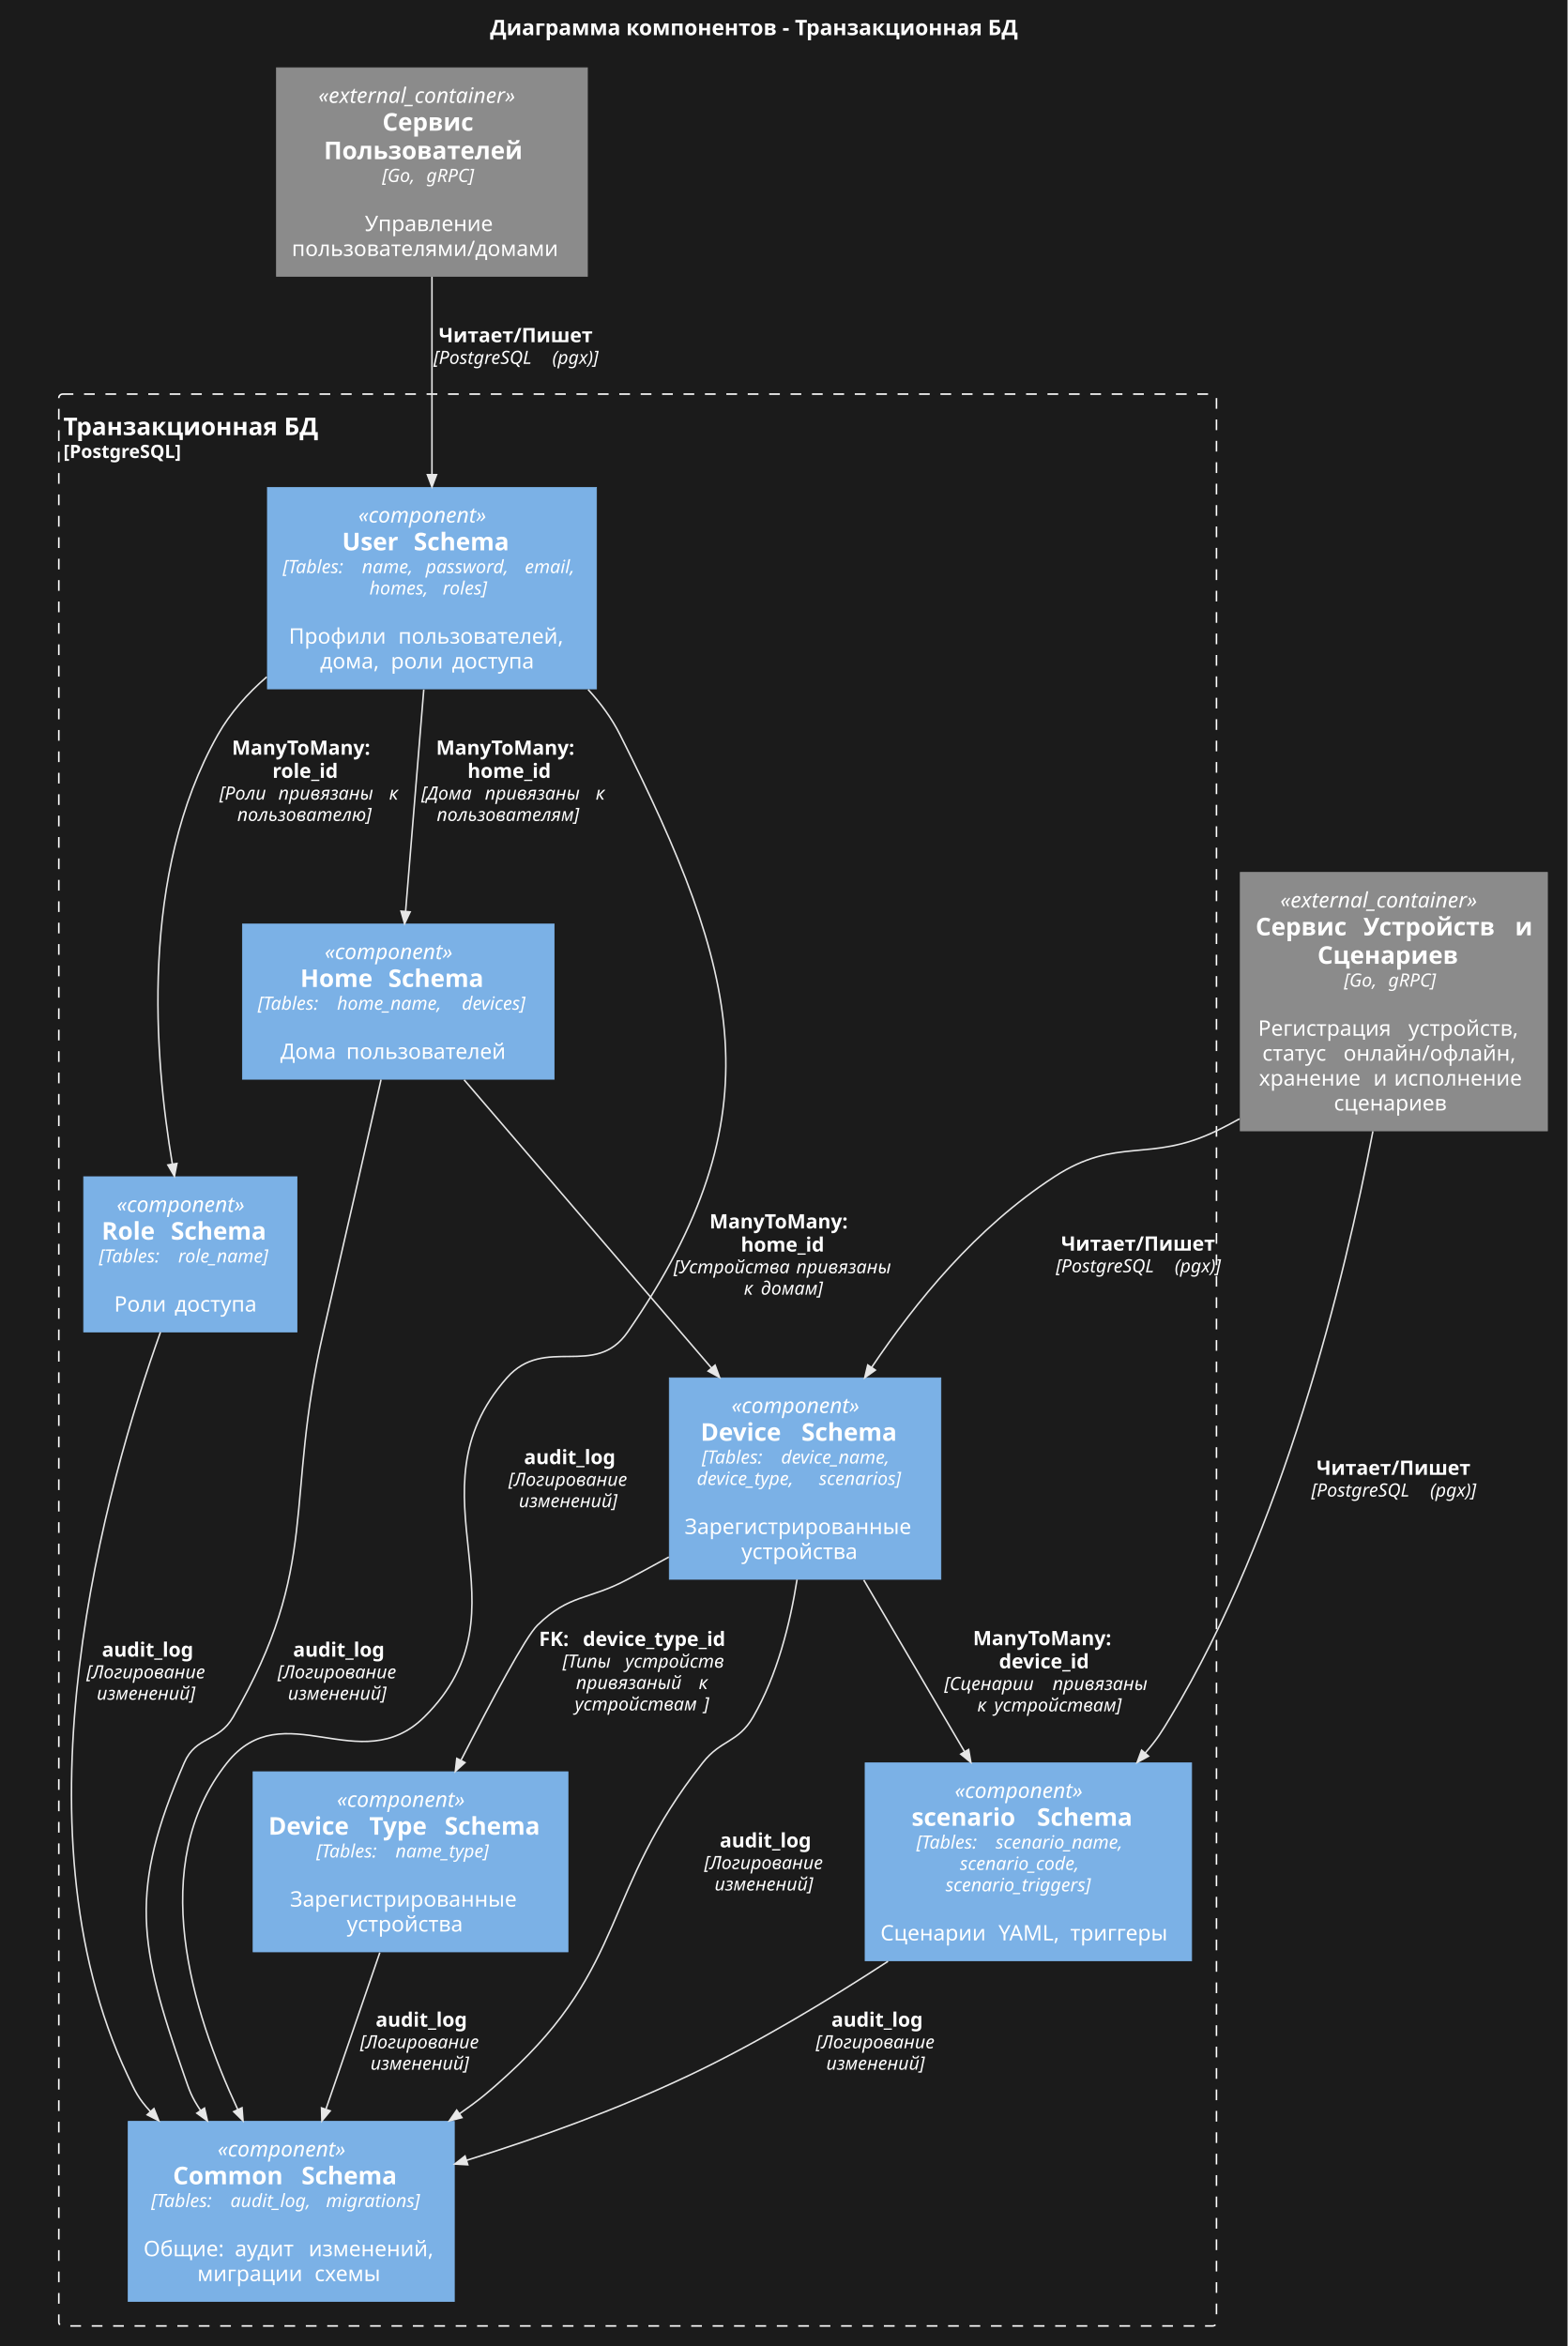
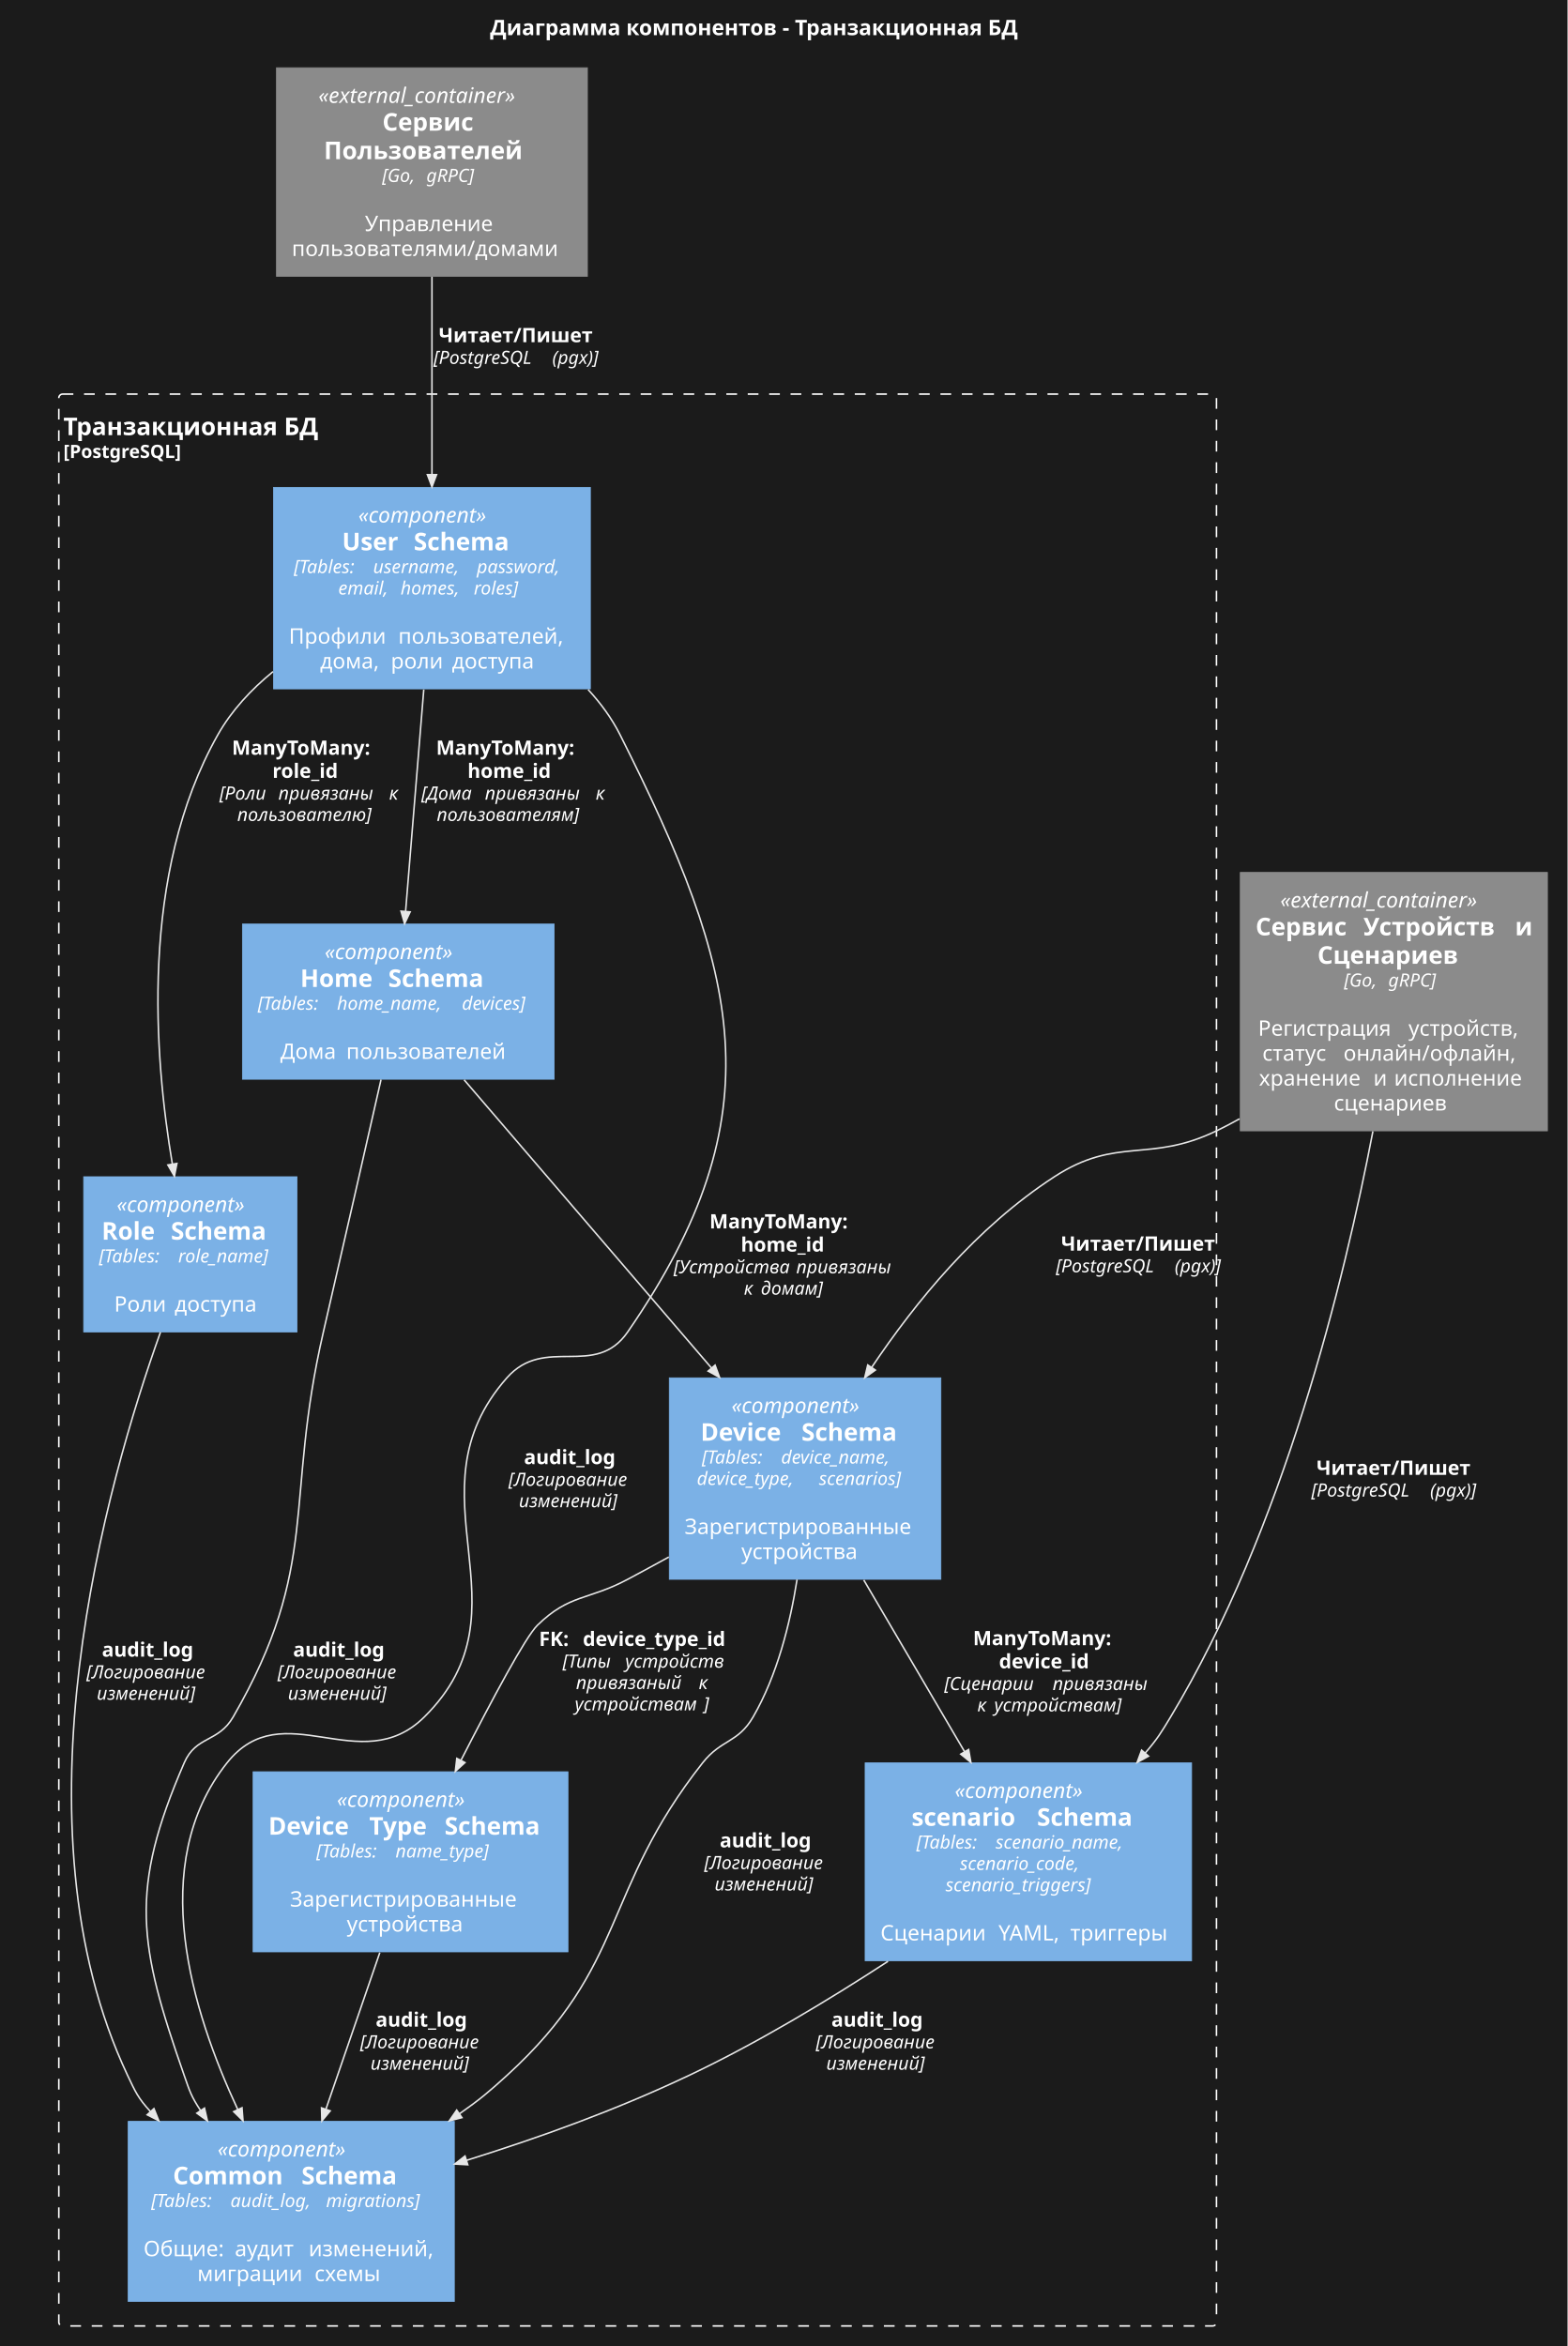
<svg xmlns="http://www.w3.org/2000/svg" contentstyletype="text/css" data-diagram-type="DESCRIPTION" height="1534px" preserveAspectRatio="xMidYMid meet" style="width: 1025px; height: 1534px; background: rgb(27, 27, 27); overflow: hidden; user-select: none; touch-action: none; cursor: move;" version="1.1" viewBox="0 0 1025 1534" width="1025px" zoomAndPan="magnify" class="diagram">
  <defs />
  <g style="user-select: none; touch-action: none; transform-origin: 0px 0px; transition: none; transform: scale(1) translate(0px, 0px);">
    <rect fill="#1B1B1B" height="1534" style="stroke:none;stroke-width:1;" width="1025" x="0" y="0" />
    <g class="title" data-source-line="1">
      <text fill="#FFFFFF" font-family="sans-serif" font-size="14" font-weight="700" lengthAdjust="spacing" textLength="377.938" x="320.471" y="22.995">Диаграмма компонентов - Транзакционная БД</text>
    </g>
    <g class="cluster" data-qualified-name="dbSql" data-source-line="1666" id="ent0004">
      <rect fill="none" height="1263.19" rx="2.5" ry="2.5" style="stroke:#FFFFFF;stroke-width:1;stroke-dasharray:7,7;" width="757" x="38.46" y="257.697" />
      <text fill="#FFFFFF" font-family="sans-serif" font-size="0" font-style="italic" lengthAdjust="spacing" textLength="0" x="416.96" y="259.697">«boundary»</text>
      <text fill="#FFFFFF" font-family="sans-serif" font-size="16" font-weight="700" lengthAdjust="spacing" textLength="184.43" x="41.46" y="284.548">Транзакционная БД</text>
      <text fill="#FFFFFF" font-family="sans-serif" font-size="12" font-weight="700" lengthAdjust="spacing" textLength="90.023" x="41.46" y="299.461">[PostgreSQL]</text>
    </g>
    <g class="entity" data-qualified-name="dbSql.userSchema" data-source-line="83" id="ent0005">
-       <rect fill="#7BB1E6" height="131.75" style="stroke:#7BB1E6;stroke-width:0.5;" width="215.188" x="174.87" y="318.697" />
-       <text fill="#FFFFFF" font-family="sans-serif" font-size="14" font-style="italic" lengthAdjust="spacing" textLength="96.332" x="234.298" y="341.692">«component»</text>
-       <text fill="#FFFFFF" font-family="sans-serif" font-size="16" font-weight="700" lengthAdjust="spacing" textLength="41.258" x="223.69" y="359.845">User</text>
-       <text fill="#FFFFFF" font-family="sans-serif" font-size="16" font-weight="700" lengthAdjust="spacing" textLength="5.57" x="264.948" y="359.845"> </text>
-       <text fill="#FFFFFF" font-family="sans-serif" font-size="16" font-weight="700" lengthAdjust="spacing" textLength="70.719" x="270.518" y="359.845">Schema</text>
-       <text fill="#FFFFFF" font-family="sans-serif" font-size="12" font-style="italic" lengthAdjust="spacing" textLength="47.994" x="184.87" y="374.757">[Tables:</text>
-       <text fill="#FFFFFF" font-family="sans-serif" font-size="12" font-style="italic" lengthAdjust="spacing" textLength="3.814" x="232.864" y="374.757"> </text>
-       <text fill="#FFFFFF" font-family="sans-serif" font-size="12" font-style="italic" lengthAdjust="spacing" textLength="37.846" x="236.679" y="374.757">name,</text>
-       <text fill="#FFFFFF" font-family="sans-serif" font-size="12" font-style="italic" lengthAdjust="spacing" textLength="3.814" x="274.524" y="374.757"> </text>
-       <text fill="#FFFFFF" font-family="sans-serif" font-size="12" font-style="italic" lengthAdjust="spacing" textLength="60.996" x="278.339" y="374.757">password,</text>
-       <text fill="#FFFFFF" font-family="sans-serif" font-size="12" font-style="italic" lengthAdjust="spacing" textLength="3.814" x="339.335" y="374.757"> </text>
-       <text fill="#FFFFFF" font-family="sans-serif" font-size="12" font-style="italic" lengthAdjust="spacing" textLength="36.908" x="343.149" y="374.757">email,</text>
-       <text fill="#FFFFFF" font-family="sans-serif" font-size="12" font-style="italic" lengthAdjust="spacing" textLength="44.086" x="241.551" y="388.726">homes,</text>
-       <text fill="#FFFFFF" font-family="sans-serif" font-size="12" font-style="italic" lengthAdjust="spacing" textLength="3.814" x="285.637" y="388.726"> </text>
-       <text fill="#FFFFFF" font-family="sans-serif" font-size="12" font-style="italic" lengthAdjust="spacing" textLength="33.926" x="289.451" y="388.726">roles]</text>
-       <text fill="#FFFFFF" font-family="sans-serif" font-size="14" lengthAdjust="spacing" textLength="4.45" x="280.239" y="404.551"> </text>
-       <text fill="#FFFFFF" font-family="sans-serif" font-size="14" lengthAdjust="spacing" textLength="67.095" x="188.873" y="420.848">Профили</text>
-       <text fill="#FFFFFF" font-family="sans-serif" font-size="14" lengthAdjust="spacing" textLength="4.45" x="255.968" y="420.848"> </text>
-       <text fill="#FFFFFF" font-family="sans-serif" font-size="14" lengthAdjust="spacing" textLength="115.637" x="260.418" y="420.848">пользователей,</text>
-       <text fill="#FFFFFF" font-family="sans-serif" font-size="14" lengthAdjust="spacing" textLength="41.836" x="209.288" y="437.145">дома,</text>
-       <text fill="#FFFFFF" font-family="sans-serif" font-size="14" lengthAdjust="spacing" textLength="4.45" x="251.124" y="437.145"> </text>
-       <text fill="#FFFFFF" font-family="sans-serif" font-size="14" lengthAdjust="spacing" textLength="35.499" x="255.575" y="437.145">роли</text>
-       <text fill="#FFFFFF" font-family="sans-serif" font-size="14" lengthAdjust="spacing" textLength="4.45" x="291.074" y="437.145"> </text>
-       <text fill="#FFFFFF" font-family="sans-serif" font-size="14" lengthAdjust="spacing" textLength="60.115" x="295.524" y="437.145">доступа</text>
+       <rect fill="#7BB1E6" height="131.75" style="stroke:#7BB1E6;stroke-width:0.5;" width="207.182" x="178.87" y="318.697" />
+       <text fill="#FFFFFF" font-family="sans-serif" font-size="14" font-style="italic" lengthAdjust="spacing" textLength="96.332" x="234.295" y="341.692">«component»</text>
+       <text fill="#FFFFFF" font-family="sans-serif" font-size="16" font-weight="700" lengthAdjust="spacing" textLength="41.258" x="223.687" y="359.845">User</text>
+       <text fill="#FFFFFF" font-family="sans-serif" font-size="16" font-weight="700" lengthAdjust="spacing" textLength="5.57" x="264.945" y="359.845"> </text>
+       <text fill="#FFFFFF" font-family="sans-serif" font-size="16" font-weight="700" lengthAdjust="spacing" textLength="70.719" x="270.515" y="359.845">Schema</text>
+       <text fill="#FFFFFF" font-family="sans-serif" font-size="12" font-style="italic" lengthAdjust="spacing" textLength="47.994" x="192.142" y="374.757">[Tables:</text>
+       <text fill="#FFFFFF" font-family="sans-serif" font-size="12" font-style="italic" lengthAdjust="spacing" textLength="3.814" x="240.136" y="374.757"> </text>
+       <text fill="#FFFFFF" font-family="sans-serif" font-size="12" font-style="italic" lengthAdjust="spacing" textLength="64.019" x="243.95" y="374.757">username,</text>
+       <text fill="#FFFFFF" font-family="sans-serif" font-size="12" font-style="italic" lengthAdjust="spacing" textLength="3.814" x="307.97" y="374.757"> </text>
+       <text fill="#FFFFFF" font-family="sans-serif" font-size="12" font-style="italic" lengthAdjust="spacing" textLength="60.996" x="311.784" y="374.757">password,</text>
+       <text fill="#FFFFFF" font-family="sans-serif" font-size="12" font-style="italic" lengthAdjust="spacing" textLength="36.908" x="221.186" y="388.726">email,</text>
+       <text fill="#FFFFFF" font-family="sans-serif" font-size="12" font-style="italic" lengthAdjust="spacing" textLength="3.814" x="258.095" y="388.726"> </text>
+       <text fill="#FFFFFF" font-family="sans-serif" font-size="12" font-style="italic" lengthAdjust="spacing" textLength="44.086" x="261.909" y="388.726">homes,</text>
+       <text fill="#FFFFFF" font-family="sans-serif" font-size="12" font-style="italic" lengthAdjust="spacing" textLength="3.814" x="305.995" y="388.726"> </text>
+       <text fill="#FFFFFF" font-family="sans-serif" font-size="12" font-style="italic" lengthAdjust="spacing" textLength="33.926" x="309.81" y="388.726">roles]</text>
+       <text fill="#FFFFFF" font-family="sans-serif" font-size="14" lengthAdjust="spacing" textLength="4.45" x="280.236" y="404.551"> </text>
+       <text fill="#FFFFFF" font-family="sans-serif" font-size="14" lengthAdjust="spacing" textLength="67.095" x="188.87" y="420.848">Профили</text>
+       <text fill="#FFFFFF" font-family="sans-serif" font-size="14" lengthAdjust="spacing" textLength="4.45" x="255.965" y="420.848"> </text>
+       <text fill="#FFFFFF" font-family="sans-serif" font-size="14" lengthAdjust="spacing" textLength="115.637" x="260.415" y="420.848">пользователей,</text>
+       <text fill="#FFFFFF" font-family="sans-serif" font-size="14" lengthAdjust="spacing" textLength="41.836" x="209.286" y="437.145">дома,</text>
+       <text fill="#FFFFFF" font-family="sans-serif" font-size="14" lengthAdjust="spacing" textLength="4.45" x="251.121" y="437.145"> </text>
+       <text fill="#FFFFFF" font-family="sans-serif" font-size="14" lengthAdjust="spacing" textLength="35.499" x="255.572" y="437.145">роли</text>
+       <text fill="#FFFFFF" font-family="sans-serif" font-size="14" lengthAdjust="spacing" textLength="4.45" x="291.071" y="437.145"> </text>
+       <text fill="#FFFFFF" font-family="sans-serif" font-size="14" lengthAdjust="spacing" textLength="60.115" x="295.521" y="437.145">доступа</text>
    </g>
    <g class="entity" data-qualified-name="dbSql.roleSchema" data-source-line="83" id="ent0006">
      <rect fill="#7BB1E6" height="101.484" style="stroke:#7BB1E6;stroke-width:0.5;" width="139.514" x="54.7" y="769.447" />
      <text fill="#FFFFFF" font-family="sans-serif" font-size="14" font-style="italic" lengthAdjust="spacing" textLength="96.332" x="76.291" y="792.442">«component»</text>
      <text fill="#FFFFFF" font-family="sans-serif" font-size="16" font-weight="700" lengthAdjust="spacing" textLength="39.648" x="66.488" y="810.595">Role</text>
      <text fill="#FFFFFF" font-family="sans-serif" font-size="16" font-weight="700" lengthAdjust="spacing" textLength="5.57" x="106.136" y="810.595"> </text>
      <text fill="#FFFFFF" font-family="sans-serif" font-size="16" font-weight="700" lengthAdjust="spacing" textLength="70.719" x="111.707" y="810.595">Schema</text>
      <text fill="#FFFFFF" font-family="sans-serif" font-size="12" font-style="italic" lengthAdjust="spacing" textLength="47.994" x="64.7" y="825.507">[Tables:</text>
      <text fill="#FFFFFF" font-family="sans-serif" font-size="12" font-style="italic" lengthAdjust="spacing" textLength="3.814" x="112.694" y="825.507"> </text>
      <text fill="#FFFFFF" font-family="sans-serif" font-size="12" font-style="italic" lengthAdjust="spacing" textLength="67.705" x="116.509" y="825.507">role_name]</text>
      <text fill="#FFFFFF" font-family="sans-serif" font-size="14" lengthAdjust="spacing" textLength="4.45" x="122.232" y="841.333"> </text>
      <text fill="#FFFFFF" font-family="sans-serif" font-size="14" lengthAdjust="spacing" textLength="35.055" x="74.647" y="857.63">Роли</text>
      <text fill="#FFFFFF" font-family="sans-serif" font-size="14" lengthAdjust="spacing" textLength="4.45" x="109.701" y="857.63"> </text>
      <text fill="#FFFFFF" font-family="sans-serif" font-size="14" lengthAdjust="spacing" textLength="60.115" x="114.152" y="857.63">доступа</text>
    </g>
    <g class="entity" data-qualified-name="dbSql.homeSchema" data-source-line="83" id="ent0007">
      <rect fill="#7BB1E6" height="101.484" style="stroke:#7BB1E6;stroke-width:0.5;" width="203.838" x="158.54" y="604.207" />
      <text fill="#FFFFFF" font-family="sans-serif" font-size="14" font-style="italic" lengthAdjust="spacing" textLength="96.332" x="212.293" y="627.202">«component»</text>
      <text fill="#FFFFFF" font-family="sans-serif" font-size="16" font-weight="700" lengthAdjust="spacing" textLength="51.906" x="196.361" y="645.355">Home</text>
      <text fill="#FFFFFF" font-family="sans-serif" font-size="16" font-weight="700" lengthAdjust="spacing" textLength="5.57" x="248.268" y="645.355"> </text>
      <text fill="#FFFFFF" font-family="sans-serif" font-size="16" font-weight="700" lengthAdjust="spacing" textLength="70.719" x="253.838" y="645.355">Schema</text>
      <text fill="#FFFFFF" font-family="sans-serif" font-size="12" font-style="italic" lengthAdjust="spacing" textLength="47.994" x="168.54" y="660.267">[Tables:</text>
      <text fill="#FFFFFF" font-family="sans-serif" font-size="12" font-style="italic" lengthAdjust="spacing" textLength="3.814" x="216.534" y="660.267"> </text>
      <text fill="#FFFFFF" font-family="sans-serif" font-size="12" font-style="italic" lengthAdjust="spacing" textLength="77.865" x="220.349" y="660.267">home_name,</text>
      <text fill="#FFFFFF" font-family="sans-serif" font-size="12" font-style="italic" lengthAdjust="spacing" textLength="3.814" x="298.214" y="660.267"> </text>
      <text fill="#FFFFFF" font-family="sans-serif" font-size="12" font-style="italic" lengthAdjust="spacing" textLength="50.35" x="302.028" y="660.267">devices]</text>
      <text fill="#FFFFFF" font-family="sans-serif" font-size="14" lengthAdjust="spacing" textLength="4.45" x="258.234" y="676.093"> </text>
      <text fill="#FFFFFF" font-family="sans-serif" font-size="14" lengthAdjust="spacing" textLength="38.644" x="183.319" y="692.389">Дома</text>
      <text fill="#FFFFFF" font-family="sans-serif" font-size="14" lengthAdjust="spacing" textLength="4.45" x="221.962" y="692.389"> </text>
      <text fill="#FFFFFF" font-family="sans-serif" font-size="14" lengthAdjust="spacing" textLength="111.186" x="226.413" y="692.389">пользователей</text>
    </g>
    <g class="entity" data-qualified-name="dbSql.deviceSchema" data-source-line="83" id="ent0008">
      <rect fill="#7BB1E6" height="131.75" style="stroke:#7BB1E6;stroke-width:0.5;" width="177.602" x="437.66" y="900.937" />
      <text fill="#FFFFFF" font-family="sans-serif" font-size="14" font-style="italic" lengthAdjust="spacing" textLength="96.332" x="478.295" y="923.932">«component»</text>
      <text fill="#FFFFFF" font-family="sans-serif" font-size="16" font-weight="700" lengthAdjust="spacing" textLength="60.383" x="458.125" y="942.085">Device</text>
      <text fill="#FFFFFF" font-family="sans-serif" font-size="16" font-weight="700" lengthAdjust="spacing" textLength="5.57" x="518.508" y="942.085"> </text>
      <text fill="#FFFFFF" font-family="sans-serif" font-size="16" font-weight="700" lengthAdjust="spacing" textLength="70.719" x="524.078" y="942.085">Schema</text>
      <text fill="#FFFFFF" font-family="sans-serif" font-size="12" font-style="italic" lengthAdjust="spacing" textLength="47.994" x="458.926" y="956.997">[Tables:</text>
      <text fill="#FFFFFF" font-family="sans-serif" font-size="12" font-style="italic" lengthAdjust="spacing" textLength="3.814" x="506.92" y="956.997"> </text>
      <text fill="#FFFFFF" font-family="sans-serif" font-size="12" font-style="italic" lengthAdjust="spacing" textLength="83.262" x="510.735" y="956.997">device_name,</text>
      <text fill="#FFFFFF" font-family="sans-serif" font-size="12" font-style="italic" lengthAdjust="spacing" textLength="76.037" x="455.668" y="970.966">device_type,</text>
      <text fill="#FFFFFF" font-family="sans-serif" font-size="12" font-style="italic" lengthAdjust="spacing" textLength="3.814" x="531.705" y="970.966"> </text>
      <text fill="#FFFFFF" font-family="sans-serif" font-size="12" font-style="italic" lengthAdjust="spacing" textLength="61.734" x="535.52" y="970.966">scenarios]</text>
      <text fill="#FFFFFF" font-family="sans-serif" font-size="14" lengthAdjust="spacing" textLength="4.45" x="524.236" y="986.791"> </text>
      <text fill="#FFFFFF" font-family="sans-serif" font-size="14" lengthAdjust="spacing" textLength="157.602" x="447.66" y="1003.088">Зарегистрированные</text>
      <text fill="#FFFFFF" font-family="sans-serif" font-size="14" lengthAdjust="spacing" textLength="83.371" x="484.776" y="1019.385">устройства</text>
    </g>
    <g class="entity" data-qualified-name="dbSql.deviceTypeSchema" data-source-line="83" id="ent0009">
      <rect fill="#7BB1E6" height="117.781" style="stroke:#7BB1E6;stroke-width:0.5;" width="205.891" x="165.51" y="1158.507" />
      <text fill="#FFFFFF" font-family="sans-serif" font-size="14" font-style="italic" lengthAdjust="spacing" textLength="96.332" x="220.289" y="1181.502">«component»</text>
      <text fill="#FFFFFF" font-family="sans-serif" font-size="16" font-weight="700" lengthAdjust="spacing" textLength="60.383" x="175.51" y="1199.655">Device</text>
      <text fill="#FFFFFF" font-family="sans-serif" font-size="16" font-weight="700" lengthAdjust="spacing" textLength="5.57" x="235.893" y="1199.655"> </text>
      <text fill="#FFFFFF" font-family="sans-serif" font-size="16" font-weight="700" lengthAdjust="spacing" textLength="43.648" x="241.463" y="1199.655">Type</text>
      <text fill="#FFFFFF" font-family="sans-serif" font-size="16" font-weight="700" lengthAdjust="spacing" textLength="5.57" x="285.112" y="1199.655"> </text>
      <text fill="#FFFFFF" font-family="sans-serif" font-size="16" font-weight="700" lengthAdjust="spacing" textLength="70.719" x="290.682" y="1199.655">Schema</text>
      <text fill="#FFFFFF" font-family="sans-serif" font-size="12" font-style="italic" lengthAdjust="spacing" textLength="47.994" x="206.791" y="1214.567">[Tables:</text>
      <text fill="#FFFFFF" font-family="sans-serif" font-size="12" font-style="italic" lengthAdjust="spacing" textLength="3.814" x="254.785" y="1214.567"> </text>
      <text fill="#FFFFFF" font-family="sans-serif" font-size="12" font-style="italic" lengthAdjust="spacing" textLength="71.519" x="258.6" y="1214.567">name_type]</text>
      <text fill="#FFFFFF" font-family="sans-serif" font-size="14" lengthAdjust="spacing" textLength="4.45" x="266.23" y="1230.393"> </text>
      <text fill="#FFFFFF" font-family="sans-serif" font-size="14" lengthAdjust="spacing" textLength="157.602" x="189.654" y="1246.689">Зарегистрированные</text>
      <text fill="#FFFFFF" font-family="sans-serif" font-size="14" lengthAdjust="spacing" textLength="83.371" x="226.77" y="1262.986">устройства</text>
    </g>
    <g class="entity" data-qualified-name="dbSql.scenarioSchema" data-source-line="83" id="ent0010">
      <rect fill="#7BB1E6" height="129.422" style="stroke:#7BB1E6;stroke-width:0.5;" width="213.498" x="565.71" y="1152.687" />
      <text fill="#FFFFFF" font-family="sans-serif" font-size="14" font-style="italic" lengthAdjust="spacing" textLength="96.332" x="624.293" y="1175.682">«component»</text>
      <text fill="#FFFFFF" font-family="sans-serif" font-size="16" font-weight="700" lengthAdjust="spacing" textLength="76.414" x="596.107" y="1193.835">scenario</text>
      <text fill="#FFFFFF" font-family="sans-serif" font-size="16" font-weight="700" lengthAdjust="spacing" textLength="5.57" x="672.521" y="1193.835"> </text>
      <text fill="#FFFFFF" font-family="sans-serif" font-size="16" font-weight="700" lengthAdjust="spacing" textLength="70.719" x="678.092" y="1193.835">Schema</text>
      <text fill="#FFFFFF" font-family="sans-serif" font-size="12" font-style="italic" lengthAdjust="spacing" textLength="47.994" x="599.231" y="1208.747">[Tables:</text>
      <text fill="#FFFFFF" font-family="sans-serif" font-size="12" font-style="italic" lengthAdjust="spacing" textLength="3.814" x="647.226" y="1208.747"> </text>
      <text fill="#FFFFFF" font-family="sans-serif" font-size="12" font-style="italic" lengthAdjust="spacing" textLength="94.647" x="651.04" y="1208.747">scenario_name,</text>
      <text fill="#FFFFFF" font-family="sans-serif" font-size="12" font-style="italic" lengthAdjust="spacing" textLength="89.555" x="627.682" y="1222.716">scenario_code,</text>
      <text fill="#FFFFFF" font-family="sans-serif" font-size="12" font-style="italic" lengthAdjust="spacing" textLength="108.258" x="618.33" y="1236.685">scenario_triggers]</text>
      <text fill="#FFFFFF" font-family="sans-serif" font-size="14" lengthAdjust="spacing" textLength="4.45" x="670.234" y="1252.51"> </text>
      <text fill="#FFFFFF" font-family="sans-serif" font-size="14" lengthAdjust="spacing" textLength="72.734" x="575.71" y="1268.807">Сценарии</text>
      <text fill="#FFFFFF" font-family="sans-serif" font-size="14" lengthAdjust="spacing" textLength="4.45" x="648.444" y="1268.807"> </text>
      <text fill="#FFFFFF" font-family="sans-serif" font-size="14" lengthAdjust="spacing" textLength="42.458" x="652.895" y="1268.807">YAML,</text>
      <text fill="#FFFFFF" font-family="sans-serif" font-size="14" lengthAdjust="spacing" textLength="4.45" x="695.353" y="1268.807"> </text>
      <text fill="#FFFFFF" font-family="sans-serif" font-size="14" lengthAdjust="spacing" textLength="69.405" x="699.803" y="1268.807">триггеры</text>
    </g>
    <g class="entity" data-qualified-name="dbSql.commonSchema" data-source-line="83" id="ent0011">
      <rect fill="#7BB1E6" height="117.781" style="stroke:#7BB1E6;stroke-width:0.5;" width="213.252" x="83.83" y="1387.107" />
      <text fill="#FFFFFF" font-family="sans-serif" font-size="14" font-style="italic" lengthAdjust="spacing" textLength="96.332" x="142.29" y="1410.102">«component»</text>
      <text fill="#FFFFFF" font-family="sans-serif" font-size="16" font-weight="700" lengthAdjust="spacing" textLength="78.461" x="113.081" y="1428.255">Common</text>
      <text fill="#FFFFFF" font-family="sans-serif" font-size="16" font-weight="700" lengthAdjust="spacing" textLength="5.57" x="191.542" y="1428.255"> </text>
      <text fill="#FFFFFF" font-family="sans-serif" font-size="16" font-weight="700" lengthAdjust="spacing" textLength="70.719" x="197.112" y="1428.255">Schema</text>
      <text fill="#FFFFFF" font-family="sans-serif" font-size="12" font-style="italic" lengthAdjust="spacing" textLength="47.994" x="98.859" y="1443.167">[Tables:</text>
      <text fill="#FFFFFF" font-family="sans-serif" font-size="12" font-style="italic" lengthAdjust="spacing" textLength="3.814" x="146.853" y="1443.167"> </text>
      <text fill="#FFFFFF" font-family="sans-serif" font-size="12" font-style="italic" lengthAdjust="spacing" textLength="58.723" x="150.668" y="1443.167">audit_log,</text>
      <text fill="#FFFFFF" font-family="sans-serif" font-size="12" font-style="italic" lengthAdjust="spacing" textLength="3.814" x="209.391" y="1443.167"> </text>
      <text fill="#FFFFFF" font-family="sans-serif" font-size="12" font-style="italic" lengthAdjust="spacing" textLength="68.848" x="213.205" y="1443.167">migrations]</text>
      <text fill="#FFFFFF" font-family="sans-serif" font-size="14" lengthAdjust="spacing" textLength="4.45" x="188.231" y="1458.993"> </text>
      <text fill="#FFFFFF" font-family="sans-serif" font-size="14" lengthAdjust="spacing" textLength="55.269" x="93.83" y="1475.29">Общие:</text>
      <text fill="#FFFFFF" font-family="sans-serif" font-size="14" lengthAdjust="spacing" textLength="4.45" x="149.099" y="1475.29"> </text>
      <text fill="#FFFFFF" font-family="sans-serif" font-size="14" lengthAdjust="spacing" textLength="43.798" x="153.549" y="1475.29">аудит</text>
      <text fill="#FFFFFF" font-family="sans-serif" font-size="14" lengthAdjust="spacing" textLength="4.45" x="197.347" y="1475.29"> </text>
      <text fill="#FFFFFF" font-family="sans-serif" font-size="14" lengthAdjust="spacing" textLength="85.285" x="201.797" y="1475.29">изменений,</text>
      <text fill="#FFFFFF" font-family="sans-serif" font-size="14" lengthAdjust="spacing" textLength="72.208" x="129.021" y="1491.586">миграции</text>
      <text fill="#FFFFFF" font-family="sans-serif" font-size="14" lengthAdjust="spacing" textLength="4.45" x="201.229" y="1491.586"> </text>
      <text fill="#FFFFFF" font-family="sans-serif" font-size="14" lengthAdjust="spacing" textLength="46.211" x="205.68" y="1491.586">схемы</text>
    </g>
    <g class="entity" data-qualified-name="userService" data-source-line="88" id="ent0002">
      <rect fill="#8B8B8B" height="136.406" style="stroke:#8B8B8B;stroke-width:0.5;" width="203.319" x="180.8" y="44.297" />
      <text fill="#FFFFFF" font-family="sans-serif" font-size="14" font-style="italic" lengthAdjust="spacing" textLength="148.565" x="208.177" y="67.292">«external_container»</text>
      <text fill="#FFFFFF" font-family="sans-serif" font-size="16" font-weight="700" lengthAdjust="spacing" textLength="64.867" x="250.026" y="85.445">Сервис</text>
      <text fill="#FFFFFF" font-family="sans-serif" font-size="16" font-weight="700" lengthAdjust="spacing" textLength="141.336" x="211.792" y="104.07">Пользователей</text>
      <text fill="#FFFFFF" font-family="sans-serif" font-size="12" font-style="italic" lengthAdjust="spacing" textLength="25.137" x="249.858" y="118.982">[Go,</text>
      <text fill="#FFFFFF" font-family="sans-serif" font-size="12" font-style="italic" lengthAdjust="spacing" textLength="3.814" x="274.995" y="118.982"> </text>
      <text fill="#FFFFFF" font-family="sans-serif" font-size="12" font-style="italic" lengthAdjust="spacing" textLength="36.252" x="278.809" y="118.982">gRPC]</text>
      <text fill="#FFFFFF" font-family="sans-serif" font-size="14" lengthAdjust="spacing" textLength="4.45" x="280.235" y="134.808"> </text>
      <text fill="#FFFFFF" font-family="sans-serif" font-size="14" lengthAdjust="spacing" textLength="87.828" x="238.546" y="151.105">Управление</text>
      <text fill="#FFFFFF" font-family="sans-serif" font-size="14" lengthAdjust="spacing" textLength="183.319" x="190.8" y="167.401">пользователями/домами</text>
    </g>
    <g class="entity" data-qualified-name="deviceService" data-source-line="88" id="ent0003">
      <rect fill="#8B8B8B" height="169" style="stroke:#8B8B8B;stroke-width:0.5;" width="200.852" x="811.03" y="570.447" />
      <text fill="#FFFFFF" font-family="sans-serif" font-size="14" font-style="italic" lengthAdjust="spacing" textLength="148.565" x="837.173" y="593.442">«external_container»</text>
      <text fill="#FFFFFF" font-family="sans-serif" font-size="16" font-weight="700" lengthAdjust="spacing" textLength="64.867" x="821.03" y="611.595">Сервис</text>
      <text fill="#FFFFFF" font-family="sans-serif" font-size="16" font-weight="700" lengthAdjust="spacing" textLength="5.57" x="885.897" y="611.595"> </text>
      <text fill="#FFFFFF" font-family="sans-serif" font-size="16" font-weight="700" lengthAdjust="spacing" textLength="93.633" x="891.467" y="611.595">Устройств</text>
      <text fill="#FFFFFF" font-family="sans-serif" font-size="16" font-weight="700" lengthAdjust="spacing" textLength="5.57" x="985.1" y="611.595"> </text>
      <text fill="#FFFFFF" font-family="sans-serif" font-size="16" font-weight="700" lengthAdjust="spacing" textLength="11.211" x="990.671" y="611.595">и</text>
      <text fill="#FFFFFF" font-family="sans-serif" font-size="16" font-weight="700" lengthAdjust="spacing" textLength="99.945" x="861.483" y="630.22">Сценариев</text>
      <text fill="#FFFFFF" font-family="sans-serif" font-size="12" font-style="italic" lengthAdjust="spacing" textLength="25.137" x="878.854" y="645.132">[Go,</text>
      <text fill="#FFFFFF" font-family="sans-serif" font-size="12" font-style="italic" lengthAdjust="spacing" textLength="3.814" x="903.991" y="645.132"> </text>
      <text fill="#FFFFFF" font-family="sans-serif" font-size="12" font-style="italic" lengthAdjust="spacing" textLength="36.252" x="907.805" y="645.132">gRPC]</text>
      <text fill="#FFFFFF" font-family="sans-serif" font-size="14" lengthAdjust="spacing" textLength="4.45" x="909.231" y="660.958"> </text>
      <text fill="#FFFFFF" font-family="sans-serif" font-size="14" lengthAdjust="spacing" textLength="93.878" x="822.671" y="677.255">Регистрация</text>
      <text fill="#FFFFFF" font-family="sans-serif" font-size="14" lengthAdjust="spacing" textLength="4.45" x="916.549" y="677.255"> </text>
      <text fill="#FFFFFF" font-family="sans-serif" font-size="14" lengthAdjust="spacing" textLength="79.242" x="920.999" y="677.255">устройств,</text>
      <text fill="#FFFFFF" font-family="sans-serif" font-size="14" lengthAdjust="spacing" textLength="48.569" x="825.456" y="693.551">статус</text>
      <text fill="#FFFFFF" font-family="sans-serif" font-size="14" lengthAdjust="spacing" textLength="4.45" x="874.026" y="693.551"> </text>
      <text fill="#FFFFFF" font-family="sans-serif" font-size="14" lengthAdjust="spacing" textLength="118.98" x="878.476" y="693.551">онлайн/офлайн,</text>
      <text fill="#FFFFFF" font-family="sans-serif" font-size="14" lengthAdjust="spacing" textLength="70.383" x="823.217" y="709.848">хранение</text>
      <text fill="#FFFFFF" font-family="sans-serif" font-size="14" lengthAdjust="spacing" textLength="4.45" x="893.6" y="709.848"> </text>
      <text fill="#FFFFFF" font-family="sans-serif" font-size="14" lengthAdjust="spacing" textLength="9.099" x="898.051" y="709.848">и</text>
      <text fill="#FFFFFF" font-family="sans-serif" font-size="14" lengthAdjust="spacing" textLength="4.45" x="907.149" y="709.848"> </text>
      <text fill="#FFFFFF" font-family="sans-serif" font-size="14" lengthAdjust="spacing" textLength="88.095" x="911.599" y="709.848">исполнение</text>
      <text fill="#FFFFFF" font-family="sans-serif" font-size="14" lengthAdjust="spacing" textLength="78.422" x="872.245" y="726.145">сценариев</text>
    </g>
    <g class="link" data-entity-1="ent0002" data-entity-2="ent0005" data-link-type="dependency" data-source-line="1779" id="lnk12">
      <path d="M282.46,180.947 C282.46,222.977 282.46,268.777 282.46,310.377" fill="none" id="userService-to-userSchema" style="stroke:#E7E7E7;stroke-width:1;" />
      <polygon fill="#E7E7E7" points="282.46,318.377,285.46,310.377,279.46,310.377,282.46,318.377" style="stroke:#E7E7E7;stroke-width:1;" />
      <text fill="#FFFFFF" font-family="sans-serif" font-size="13" font-weight="700" lengthAdjust="spacing" textLength="107.168" x="286.923" y="223.764">Читает/Пишет</text>
      <text fill="#FFFFFF" font-family="sans-serif" font-size="12" font-style="italic" lengthAdjust="spacing" textLength="73.898" x="283.46" y="237.968">[PostgreSQL</text>
      <text fill="#FFFFFF" font-family="sans-serif" font-size="12" font-style="italic" lengthAdjust="spacing" textLength="3.814" x="357.358" y="237.968"> </text>
      <text fill="#FFFFFF" font-family="sans-serif" font-size="12" font-style="italic" lengthAdjust="spacing" textLength="36.381" x="361.173" y="237.968">(pgx)]</text>
    </g>
    <g class="link" data-entity-1="ent0003" data-entity-2="ent0008" data-link-type="dependency" data-source-line="1779" id="lnk13">
      <path d="M810.54,731.567 C805.53,734.377 800.49,737.017 795.46,739.447 C751.37,760.737 730.5,742.747 689.46,769.447 C638.03,802.917 599.009,851.012 569.919,894.202" fill="none" id="deviceService-to-deviceSchema" style="stroke:#E7E7E7;stroke-width:1;" />
      <polygon fill="#E7E7E7" points="565.45,900.837,572.407,895.878,567.431,892.526,565.45,900.837" style="stroke:#E7E7E7;stroke-width:1;" />
      <text fill="#FFFFFF" font-family="sans-serif" font-size="13" font-weight="700" lengthAdjust="spacing" textLength="107.168" x="693.923" y="817.754">Читает/Пишет</text>
      <text fill="#FFFFFF" font-family="sans-serif" font-size="12" font-style="italic" lengthAdjust="spacing" textLength="73.898" x="690.46" y="831.958">[PostgreSQL</text>
      <text fill="#FFFFFF" font-family="sans-serif" font-size="12" font-style="italic" lengthAdjust="spacing" textLength="3.814" x="764.358" y="831.958"> </text>
      <text fill="#FFFFFF" font-family="sans-serif" font-size="12" font-style="italic" lengthAdjust="spacing" textLength="36.381" x="768.173" y="831.958">(pgx)]</text>
    </g>
    <g class="link" data-entity-1="ent0003" data-entity-2="ent0010" data-link-type="dependency" data-source-line="1779" id="lnk14">
      <path d="M897.75,739.747 C879.07,837.207 839.19,1000.337 765.46,1122.687 C759.25,1132.987 756.89,1136.944 748.78,1146.364" fill="none" id="deviceService-to-scenarioSchema" style="stroke:#E7E7E7;stroke-width:1;" />
      <polygon fill="#E7E7E7" points="743.56,1152.427,751.053,1148.322,746.506,1144.407,743.56,1152.427" style="stroke:#E7E7E7;stroke-width:1;" />
      <text fill="#FFFFFF" font-family="sans-serif" font-size="13" font-weight="700" lengthAdjust="spacing" textLength="107.168" x="860.923" y="964.374">Читает/Пишет</text>
      <text fill="#FFFFFF" font-family="sans-serif" font-size="12" font-style="italic" lengthAdjust="spacing" textLength="73.898" x="857.46" y="978.578">[PostgreSQL</text>
      <text fill="#FFFFFF" font-family="sans-serif" font-size="12" font-style="italic" lengthAdjust="spacing" textLength="3.814" x="931.358" y="978.578"> </text>
      <text fill="#FFFFFF" font-family="sans-serif" font-size="12" font-style="italic" lengthAdjust="spacing" textLength="36.381" x="935.173" y="978.578">(pgx)]</text>
    </g>
    <g class="link" data-entity-1="ent0005" data-entity-2="ent0007" data-link-type="dependency" data-source-line="1779" id="lnk15">
      <path d="M277.11,450.887 C273.24,498.047 268.753,552.824 265.214,596.014" fill="none" id="userSchema-to-homeSchema" style="stroke:#E7E7E7;stroke-width:1;" />
      <polygon fill="#E7E7E7" points="264.56,603.987,268.204,596.259,262.224,595.769,264.56,603.987" style="stroke:#E7E7E7;stroke-width:1;" />
      <text fill="#FFFFFF" font-family="sans-serif" font-size="13" font-weight="700" lengthAdjust="spacing" textLength="101.874" x="285.168" y="493.514">ManyToMany:</text>
      <text fill="#FFFFFF" font-family="sans-serif" font-size="13" font-weight="700" lengthAdjust="spacing" textLength="60.81" x="305.699" y="508.647">home_id</text>
      <text fill="#FFFFFF" font-family="sans-serif" font-size="12" font-style="italic" lengthAdjust="spacing" textLength="37.805" x="275.46" y="522.851">[Дома</text>
      <text fill="#FFFFFF" font-family="sans-serif" font-size="12" font-style="italic" lengthAdjust="spacing" textLength="3.814" x="313.265" y="522.851"> </text>
      <text fill="#FFFFFF" font-family="sans-serif" font-size="12" font-style="italic" lengthAdjust="spacing" textLength="68.607" x="317.079" y="522.851">привязаны</text>
      <text fill="#FFFFFF" font-family="sans-serif" font-size="12" font-style="italic" lengthAdjust="spacing" textLength="3.814" x="385.687" y="522.851"> </text>
      <text fill="#FFFFFF" font-family="sans-serif" font-size="12" font-style="italic" lengthAdjust="spacing" textLength="7.248" x="389.501" y="522.851">к</text>
      <text fill="#FFFFFF" font-family="sans-serif" font-size="12" font-style="italic" lengthAdjust="spacing" textLength="101.074" x="285.567" y="536.82">пользователям]</text>
    </g>
    <g class="link" data-entity-1="ent0007" data-entity-2="ent0008" data-link-type="dependency" data-source-line="1779" id="lnk16">
      <path d="M303.49,706.077 C348.93,759.007 415.519,836.577 465.319,894.587" fill="none" id="homeSchema-to-deviceSchema" style="stroke:#E7E7E7;stroke-width:1;" />
      <polygon fill="#E7E7E7" points="470.53,900.657,467.595,892.633,463.043,896.541,470.53,900.657" style="stroke:#E7E7E7;stroke-width:1;" />
      <text fill="#FFFFFF" font-family="sans-serif" font-size="13" font-weight="700" lengthAdjust="spacing" textLength="101.874" x="463.911" y="803.254">ManyToMany:</text>
      <text fill="#FFFFFF" font-family="sans-serif" font-size="13" font-weight="700" lengthAdjust="spacing" textLength="60.81" x="484.442" y="818.387">home_id</text>
      <text fill="#FFFFFF" font-family="sans-serif" font-size="12" font-style="italic" lengthAdjust="spacing" textLength="76.353" x="440.46" y="832.591">[Устройства</text>
      <text fill="#FFFFFF" font-family="sans-serif" font-size="12" font-style="italic" lengthAdjust="spacing" textLength="3.814" x="516.813" y="832.591"> </text>
      <text fill="#FFFFFF" font-family="sans-serif" font-size="12" font-style="italic" lengthAdjust="spacing" textLength="68.607" x="520.628" y="832.591">привязаны</text>
      <text fill="#FFFFFF" font-family="sans-serif" font-size="12" font-style="italic" lengthAdjust="spacing" textLength="7.248" x="486.427" y="846.56">к</text>
      <text fill="#FFFFFF" font-family="sans-serif" font-size="12" font-style="italic" lengthAdjust="spacing" textLength="3.814" x="493.675" y="846.56"> </text>
      <text fill="#FFFFFF" font-family="sans-serif" font-size="12" font-style="italic" lengthAdjust="spacing" textLength="45.779" x="497.489" y="846.56">домам]</text>
    </g>
    <g class="link" data-entity-1="ent0008" data-entity-2="ent0010" data-link-type="dependency" data-source-line="1779" id="lnk17">
      <path d="M564.82,1033.117 C586.45,1069.947 609.309,1108.869 630.809,1145.478" fill="none" id="deviceSchema-to-scenarioSchema" style="stroke:#E7E7E7;stroke-width:1;" />
      <polygon fill="#E7E7E7" points="634.86,1152.377,633.396,1143.959,628.222,1146.998,634.86,1152.377" style="stroke:#E7E7E7;stroke-width:1;" />
      <text fill="#FFFFFF" font-family="sans-serif" font-size="13" font-weight="700" lengthAdjust="spacing" textLength="101.874" x="636.247" y="1075.754">ManyToMany:</text>
      <text fill="#FFFFFF" font-family="sans-serif" font-size="13" font-weight="700" lengthAdjust="spacing" textLength="67.837" x="653.265" y="1090.887">device_id</text>
      <text fill="#FFFFFF" font-family="sans-serif" font-size="12" font-style="italic" lengthAdjust="spacing" textLength="67.025" x="617.46" y="1105.091">[Сценарии</text>
      <text fill="#FFFFFF" font-family="sans-serif" font-size="12" font-style="italic" lengthAdjust="spacing" textLength="3.814" x="684.485" y="1105.091"> </text>
      <text fill="#FFFFFF" font-family="sans-serif" font-size="12" font-style="italic" lengthAdjust="spacing" textLength="68.607" x="688.3" y="1105.091">привязаны</text>
      <text fill="#FFFFFF" font-family="sans-serif" font-size="12" font-style="italic" lengthAdjust="spacing" textLength="7.248" x="639.055" y="1119.06">к</text>
      <text fill="#FFFFFF" font-family="sans-serif" font-size="12" font-style="italic" lengthAdjust="spacing" textLength="3.814" x="646.303" y="1119.06"> </text>
      <text fill="#FFFFFF" font-family="sans-serif" font-size="12" font-style="italic" lengthAdjust="spacing" textLength="85.195" x="650.117" y="1119.06">устройствам]</text>
    </g>
    <g class="link" data-entity-1="ent0008" data-entity-2="ent0009" data-link-type="dependency" data-source-line="1779" id="lnk18">
      <path d="M437.36,1018.107 C428.3,1023.077 419.21,1028.017 410.46,1032.687 C384.51,1046.537 372.52,1042.137 351.46,1062.687 C343.64,1070.307 322.008,1110.867 301.378,1151.137" fill="none" id="deviceSchema-to-deviceTypeSchema" style="stroke:#E7E7E7;stroke-width:1;" />
      <polygon fill="#E7E7E7" points="297.73,1158.257,304.048,1152.505,298.707,1149.769,297.73,1158.257" style="stroke:#E7E7E7;stroke-width:1;" />
      <text fill="#FFFFFF" font-family="sans-serif" font-size="13" font-weight="700" lengthAdjust="spacing" textLength="24.153" x="352.46" y="1076.254">FK:</text>
      <text fill="#FFFFFF" font-family="sans-serif" font-size="13" font-weight="700" lengthAdjust="spacing" textLength="4.526" x="376.613" y="1076.254"> </text>
      <text fill="#FFFFFF" font-family="sans-serif" font-size="13" font-weight="700" lengthAdjust="spacing" textLength="107.148" x="381.139" y="1076.254">device_type_id</text>
      <text fill="#FFFFFF" font-family="sans-serif" font-size="12" font-style="italic" lengthAdjust="spacing" textLength="37.131" x="367.847" y="1090.458">[Типы</text>
      <text fill="#FFFFFF" font-family="sans-serif" font-size="12" font-style="italic" lengthAdjust="spacing" textLength="3.814" x="404.978" y="1090.458"> </text>
      <text fill="#FFFFFF" font-family="sans-serif" font-size="12" font-style="italic" lengthAdjust="spacing" textLength="64.107" x="408.793" y="1090.458">устройств</text>
      <text fill="#FFFFFF" font-family="sans-serif" font-size="12" font-style="italic" lengthAdjust="spacing" textLength="76.406" x="376.639" y="1104.427">привязаный</text>
      <text fill="#FFFFFF" font-family="sans-serif" font-size="12" font-style="italic" lengthAdjust="spacing" textLength="3.814" x="453.045" y="1104.427"> </text>
      <text fill="#FFFFFF" font-family="sans-serif" font-size="12" font-style="italic" lengthAdjust="spacing" textLength="7.248" x="456.86" y="1104.427">к</text>
      <text fill="#FFFFFF" font-family="sans-serif" font-size="12" font-style="italic" lengthAdjust="spacing" textLength="80.514" x="375.869" y="1118.396">устройствам</text>
      <text fill="#FFFFFF" font-family="sans-serif" font-size="12" font-style="italic" lengthAdjust="spacing" textLength="3.814" x="456.382" y="1118.396"> </text>
      <text fill="#FFFFFF" font-family="sans-serif" font-size="12" font-style="italic" lengthAdjust="spacing" textLength="4.682" x="460.197" y="1118.396">]</text>
    </g>
    <g class="link" data-entity-1="ent0005" data-entity-2="ent0006" data-link-type="dependency" data-source-line="1779" id="lnk19">
-       <path d="M174.43,442.597 C161.79,453.537 150.55,466.137 142.46,480.447 C90.98,571.597 100.981,691.588 112.721,761.248" fill="none" id="userSchema-to-roleSchema" style="stroke:#E7E7E7;stroke-width:1;" />
+       <path d="M178.54,439.147 C164.24,450.857 151.41,464.597 142.46,480.447 C90.98,571.597 100.981,691.588 112.721,761.248" fill="none" id="userSchema-to-roleSchema" style="stroke:#E7E7E7;stroke-width:1;" />
      <polygon fill="#E7E7E7" points="114.05,769.137,115.679,760.75,109.762,761.747,114.05,769.137" style="stroke:#E7E7E7;stroke-width:1;" />
      <text fill="#FFFFFF" font-family="sans-serif" font-size="13" font-weight="700" lengthAdjust="spacing" textLength="101.874" x="151.63" y="493.514">ManyToMany:</text>
      <text fill="#FFFFFF" font-family="sans-serif" font-size="13" font-weight="700" lengthAdjust="spacing" textLength="48.877" x="178.128" y="508.647">role_id</text>
      <text fill="#FFFFFF" font-family="sans-serif" font-size="12" font-style="italic" lengthAdjust="spacing" textLength="34.728" x="143.46" y="522.851">[Роли</text>
      <text fill="#FFFFFF" font-family="sans-serif" font-size="12" font-style="italic" lengthAdjust="spacing" textLength="3.814" x="178.189" y="522.851"> </text>
      <text fill="#FFFFFF" font-family="sans-serif" font-size="12" font-style="italic" lengthAdjust="spacing" textLength="68.607" x="182.003" y="522.851">привязаны</text>
      <text fill="#FFFFFF" font-family="sans-serif" font-size="12" font-style="italic" lengthAdjust="spacing" textLength="3.814" x="250.61" y="522.851"> </text>
      <text fill="#FFFFFF" font-family="sans-serif" font-size="12" font-style="italic" lengthAdjust="spacing" textLength="7.248" x="254.425" y="522.851">к</text>
      <text fill="#FFFFFF" font-family="sans-serif" font-size="12" font-style="italic" lengthAdjust="spacing" textLength="94.904" x="155.114" y="536.82">пользователю]</text>
    </g>
    <g class="link" data-entity-1="ent0007" data-entity-2="ent0011" data-link-type="dependency" data-source-line="1779" id="lnk20">
      <path d="M249.16,705.927 C239.28,749.507 224.52,814.427 211.46,870.937 C185.58,982.907 209.95,1023.177 152.46,1122.687 C142.71,1139.567 128.21,1134.797 120.46,1152.687 C84.34,1236.047 90.48,1271.337 120.46,1357.107 C124.06,1367.417 125.016,1370.762 131.216,1380.102" fill="none" id="homeSchema-to-commonSchema" style="stroke:#E7E7E7;stroke-width:1;" />
      <polygon fill="#E7E7E7" points="135.64,1386.767,133.715,1378.443,128.716,1381.761,135.64,1386.767" style="stroke:#E7E7E7;stroke-width:1;" />
      <text fill="#FFFFFF" font-family="sans-serif" font-size="13" font-weight="700" lengthAdjust="spacing" textLength="67.196" x="191.643" y="1083.254">audit_log</text>
      <text fill="#FFFFFF" font-family="sans-serif" font-size="12" font-style="italic" lengthAdjust="spacing" textLength="87.562" x="181.46" y="1097.458">[Логирование</text>
      <text fill="#FFFFFF" font-family="sans-serif" font-size="12" font-style="italic" lengthAdjust="spacing" textLength="73.969" x="188.257" y="1111.427">изменений]</text>
    </g>
    <g class="link" data-entity-1="ent0006" data-entity-2="ent0011" data-link-type="dependency" data-source-line="1779" id="lnk21">
      <path d="M104.93,871.087 C69.7,969.487 6,1193.237 83.46,1357.107 C88.55,1367.867 90.263,1371.842 98.443,1380.792" fill="none" id="roleSchema-to-commonSchema" style="stroke:#E7E7E7;stroke-width:1;" />
      <polygon fill="#E7E7E7" points="103.84,1386.697,100.657,1378.768,96.228,1382.816,103.84,1386.697" style="stroke:#E7E7E7;stroke-width:1;" />
      <text fill="#FFFFFF" font-family="sans-serif" font-size="13" font-weight="700" lengthAdjust="spacing" textLength="67.196" x="66.643" y="1083.254">audit_log</text>
      <text fill="#FFFFFF" font-family="sans-serif" font-size="12" font-style="italic" lengthAdjust="spacing" textLength="87.562" x="56.46" y="1097.458">[Логирование</text>
      <text fill="#FFFFFF" font-family="sans-serif" font-size="12" font-style="italic" lengthAdjust="spacing" textLength="73.969" x="63.257" y="1111.427">изменений]</text>
    </g>
    <g class="link" data-entity-1="ent0005" data-entity-2="ent0011" data-link-type="dependency" data-source-line="1779" id="lnk22">
      <path d="M384.57,450.887 C392.84,459.867 400.07,469.727 405.46,480.447 C483.37,635.537 509.02,728.077 410.46,870.937 C389.13,901.847 356.32,872.777 331.46,900.937 C264.32,976.967 349.56,1051.327 277.46,1122.687 C235.62,1164.087 185.07,1106.587 148.46,1152.687 C95.53,1219.337 125.526,1315.208 155.526,1379.478" fill="none" id="userSchema-to-commonSchema" style="stroke:#E7E7E7;stroke-width:1;" />
      <polygon fill="#E7E7E7" points="158.91,1386.727,158.245,1378.209,152.808,1380.747,158.91,1386.727" style="stroke:#E7E7E7;stroke-width:1;" />
      <text fill="#FFFFFF" font-family="sans-serif" font-size="13" font-weight="700" lengthAdjust="spacing" textLength="67.196" x="342.643" y="957.374">audit_log</text>
      <text fill="#FFFFFF" font-family="sans-serif" font-size="12" font-style="italic" lengthAdjust="spacing" textLength="87.562" x="332.46" y="971.578">[Логирование</text>
      <text fill="#FFFFFF" font-family="sans-serif" font-size="12" font-style="italic" lengthAdjust="spacing" textLength="73.969" x="339.257" y="985.547">изменений]</text>
    </g>
    <g class="link" data-entity-1="ent0008" data-entity-2="ent0011" data-link-type="dependency" data-source-line="1779" id="lnk23">
      <path d="M521.19,1032.827 C516.64,1061.837 508.18,1095.517 492.46,1122.687 C482.53,1139.837 471.73,1137.117 459.46,1152.687 C393.11,1236.877 410.68,1284.887 331.46,1357.107 C319.95,1367.597 313.587,1373.008 300.347,1382.218" fill="none" id="deviceSchema-to-commonSchema" style="stroke:#E7E7E7;stroke-width:1;" />
      <polygon fill="#E7E7E7" points="293.78,1386.787,302.06,1384.681,298.634,1379.756,293.78,1386.787" style="stroke:#E7E7E7;stroke-width:1;" />
      <text fill="#FFFFFF" font-family="sans-serif" font-size="13" font-weight="700" lengthAdjust="spacing" textLength="67.196" x="470.643" y="1207.964">audit_log</text>
      <text fill="#FFFFFF" font-family="sans-serif" font-size="12" font-style="italic" lengthAdjust="spacing" textLength="87.562" x="460.46" y="1222.168">[Логирование</text>
      <text fill="#FFFFFF" font-family="sans-serif" font-size="12" font-style="italic" lengthAdjust="spacing" textLength="73.969" x="467.257" y="1236.137">изменений]</text>
    </g>
    <g class="link" data-entity-1="ent0009" data-entity-2="ent0011" data-link-type="dependency" data-source-line="1779" id="lnk24">
      <path d="M248.37,1276.747 C236.73,1310.587 224.713,1345.472 213.083,1379.272" fill="none" id="deviceTypeSchema-to-commonSchema" style="stroke:#E7E7E7;stroke-width:1;" />
      <polygon fill="#E7E7E7" points="210.48,1386.837,215.92,1380.248,210.246,1378.296,210.48,1386.837" style="stroke:#E7E7E7;stroke-width:1;" />
      <text fill="#FFFFFF" font-family="sans-serif" font-size="13" font-weight="700" lengthAdjust="spacing" textLength="67.196" x="245.643" y="1325.174">audit_log</text>
      <text fill="#FFFFFF" font-family="sans-serif" font-size="12" font-style="italic" lengthAdjust="spacing" textLength="87.562" x="235.46" y="1339.378">[Логирование</text>
      <text fill="#FFFFFF" font-family="sans-serif" font-size="12" font-style="italic" lengthAdjust="spacing" textLength="73.969" x="242.257" y="1353.347">изменений]</text>
    </g>
    <g class="link" data-entity-1="ent0010" data-entity-2="ent0011" data-link-type="dependency" data-source-line="1779" id="lnk25">
      <path d="M580.68,1282.457 C541.69,1307.877 495.03,1336.007 450.46,1357.107 C401.69,1380.197 352.825,1397.668 304.975,1412.638" fill="none" id="scenarioSchema-to-commonSchema" style="stroke:#E7E7E7;stroke-width:1;" />
      <polygon fill="#E7E7E7" points="297.34,1415.027,305.871,1415.501,304.079,1409.775,297.34,1415.027" style="stroke:#E7E7E7;stroke-width:1;" />
      <text fill="#FFFFFF" font-family="sans-serif" font-size="13" font-weight="700" lengthAdjust="spacing" textLength="67.196" x="543.643" y="1325.174">audit_log</text>
      <text fill="#FFFFFF" font-family="sans-serif" font-size="12" font-style="italic" lengthAdjust="spacing" textLength="87.562" x="533.46" y="1339.378">[Логирование</text>
      <text fill="#FFFFFF" font-family="sans-serif" font-size="12" font-style="italic" lengthAdjust="spacing" textLength="73.969" x="540.257" y="1353.347">изменений]</text>
    </g>
  </g>
</svg>
